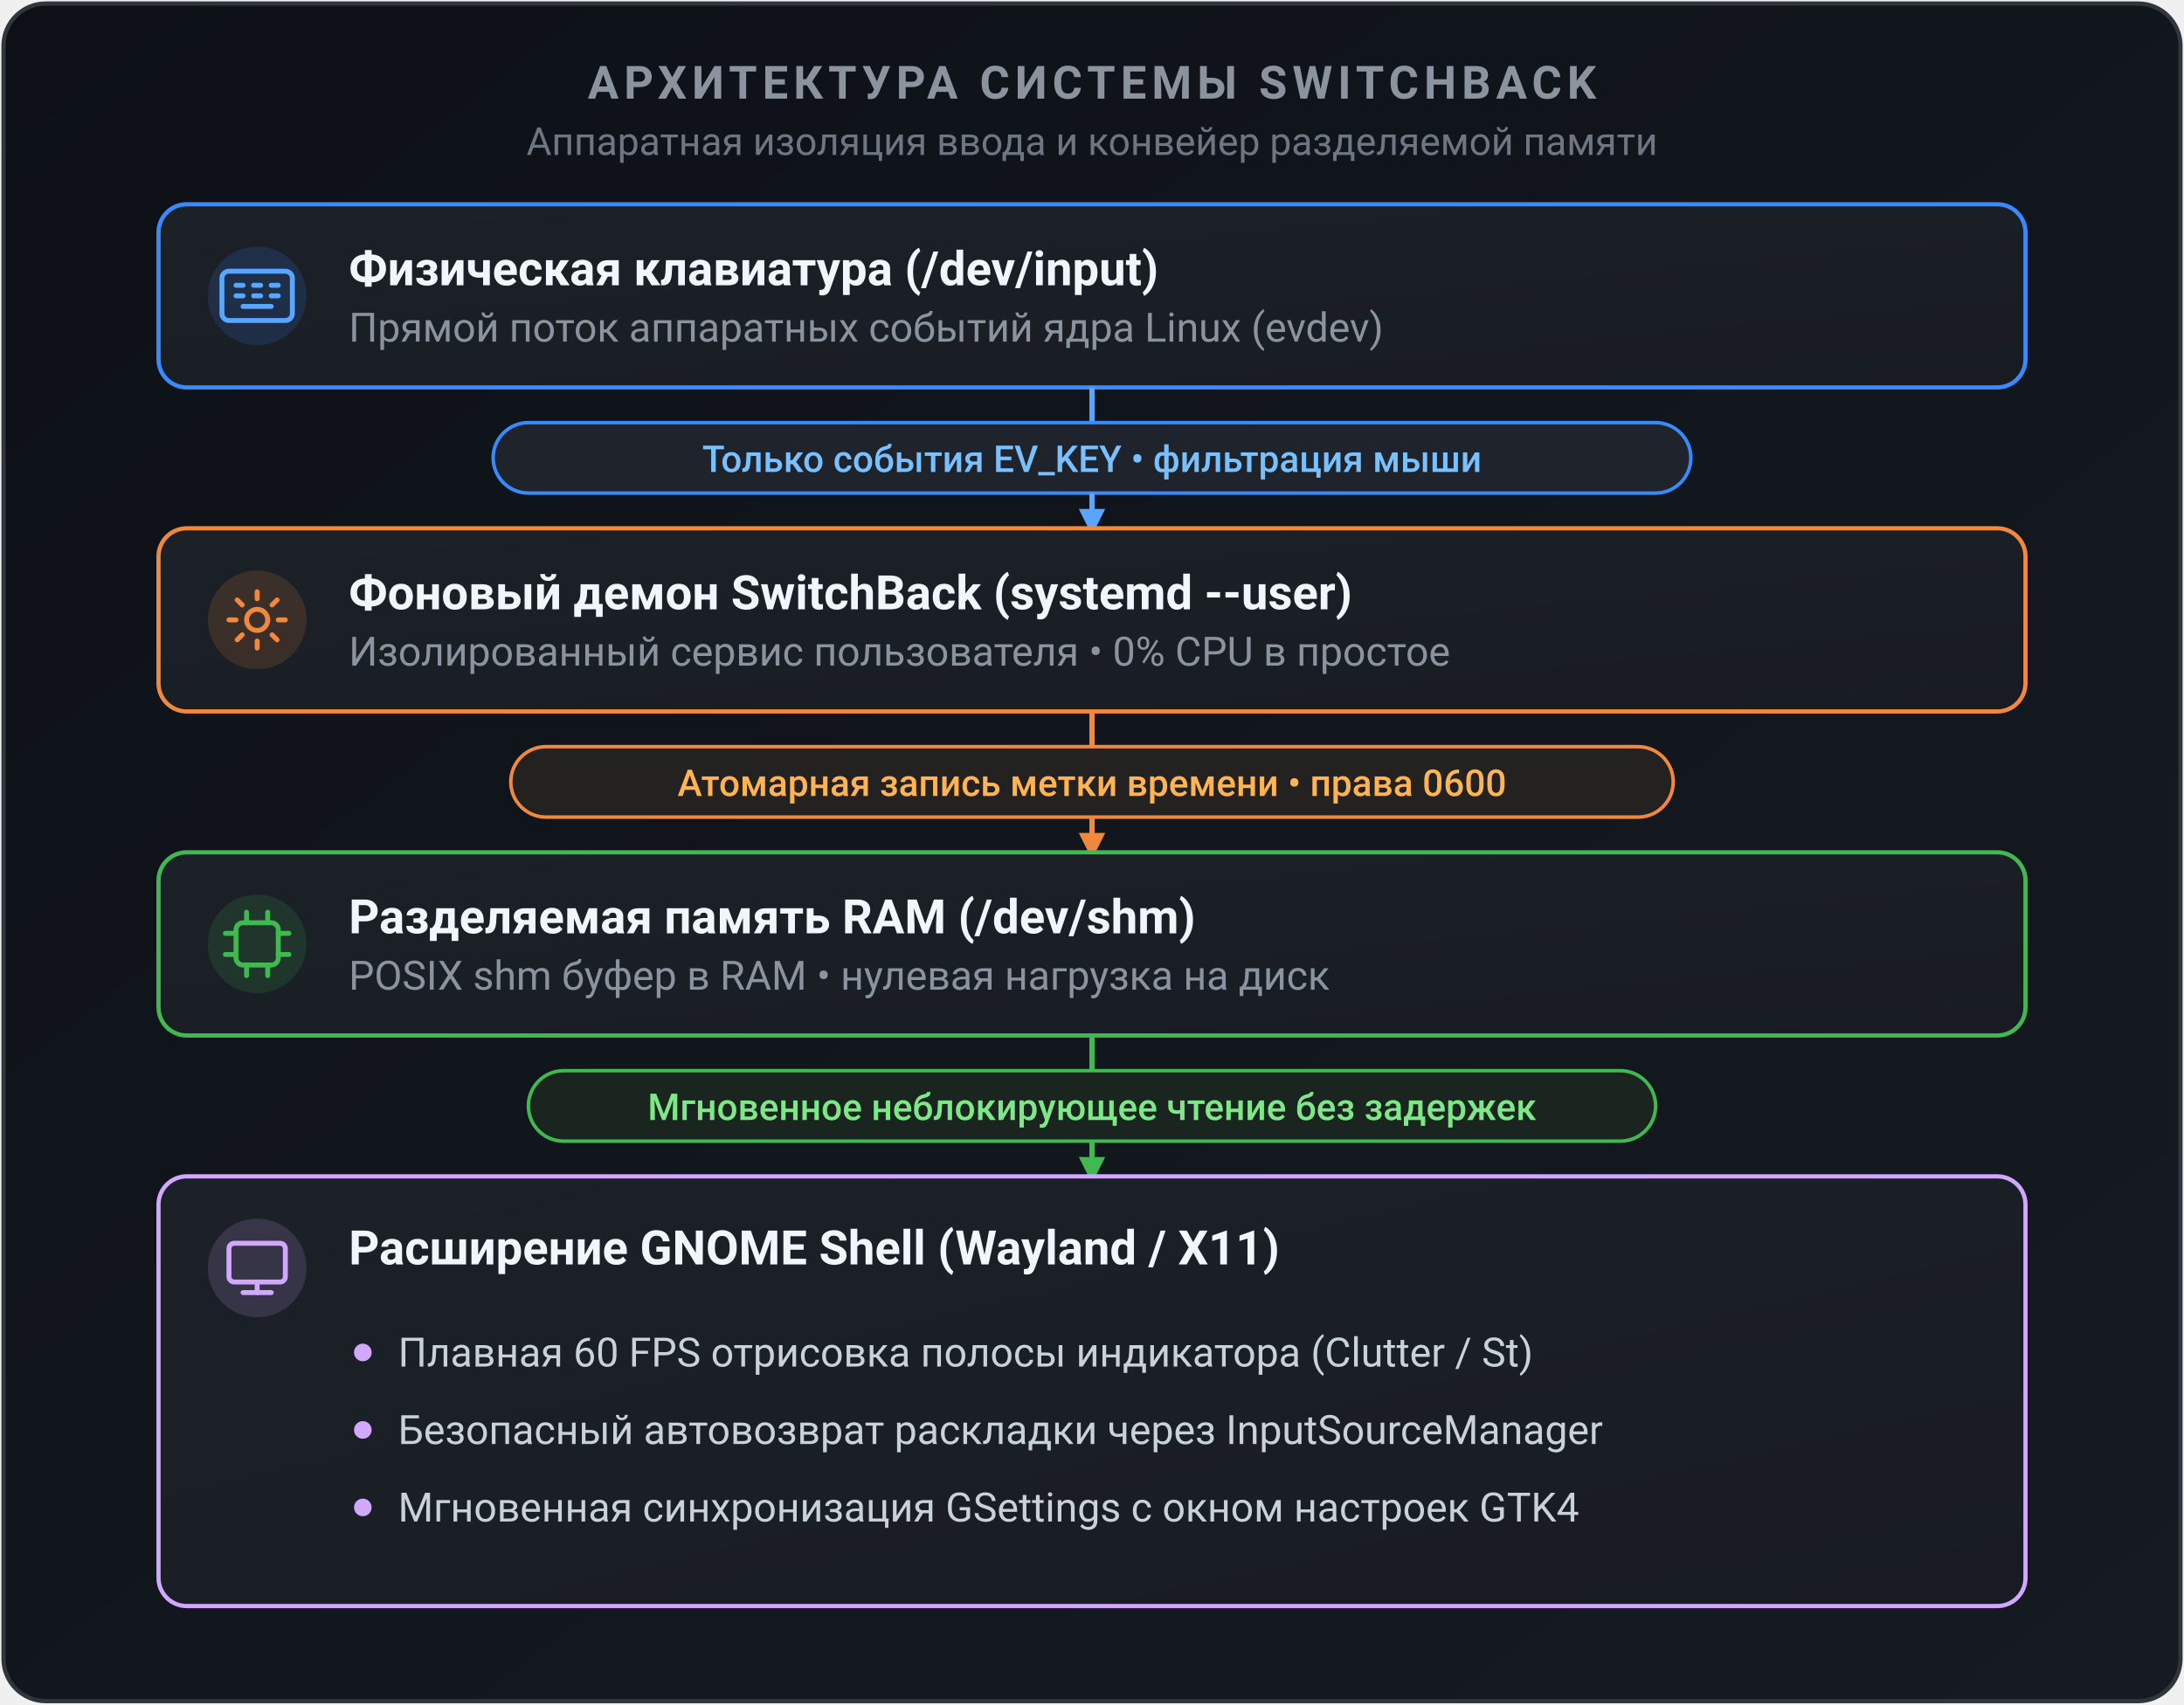
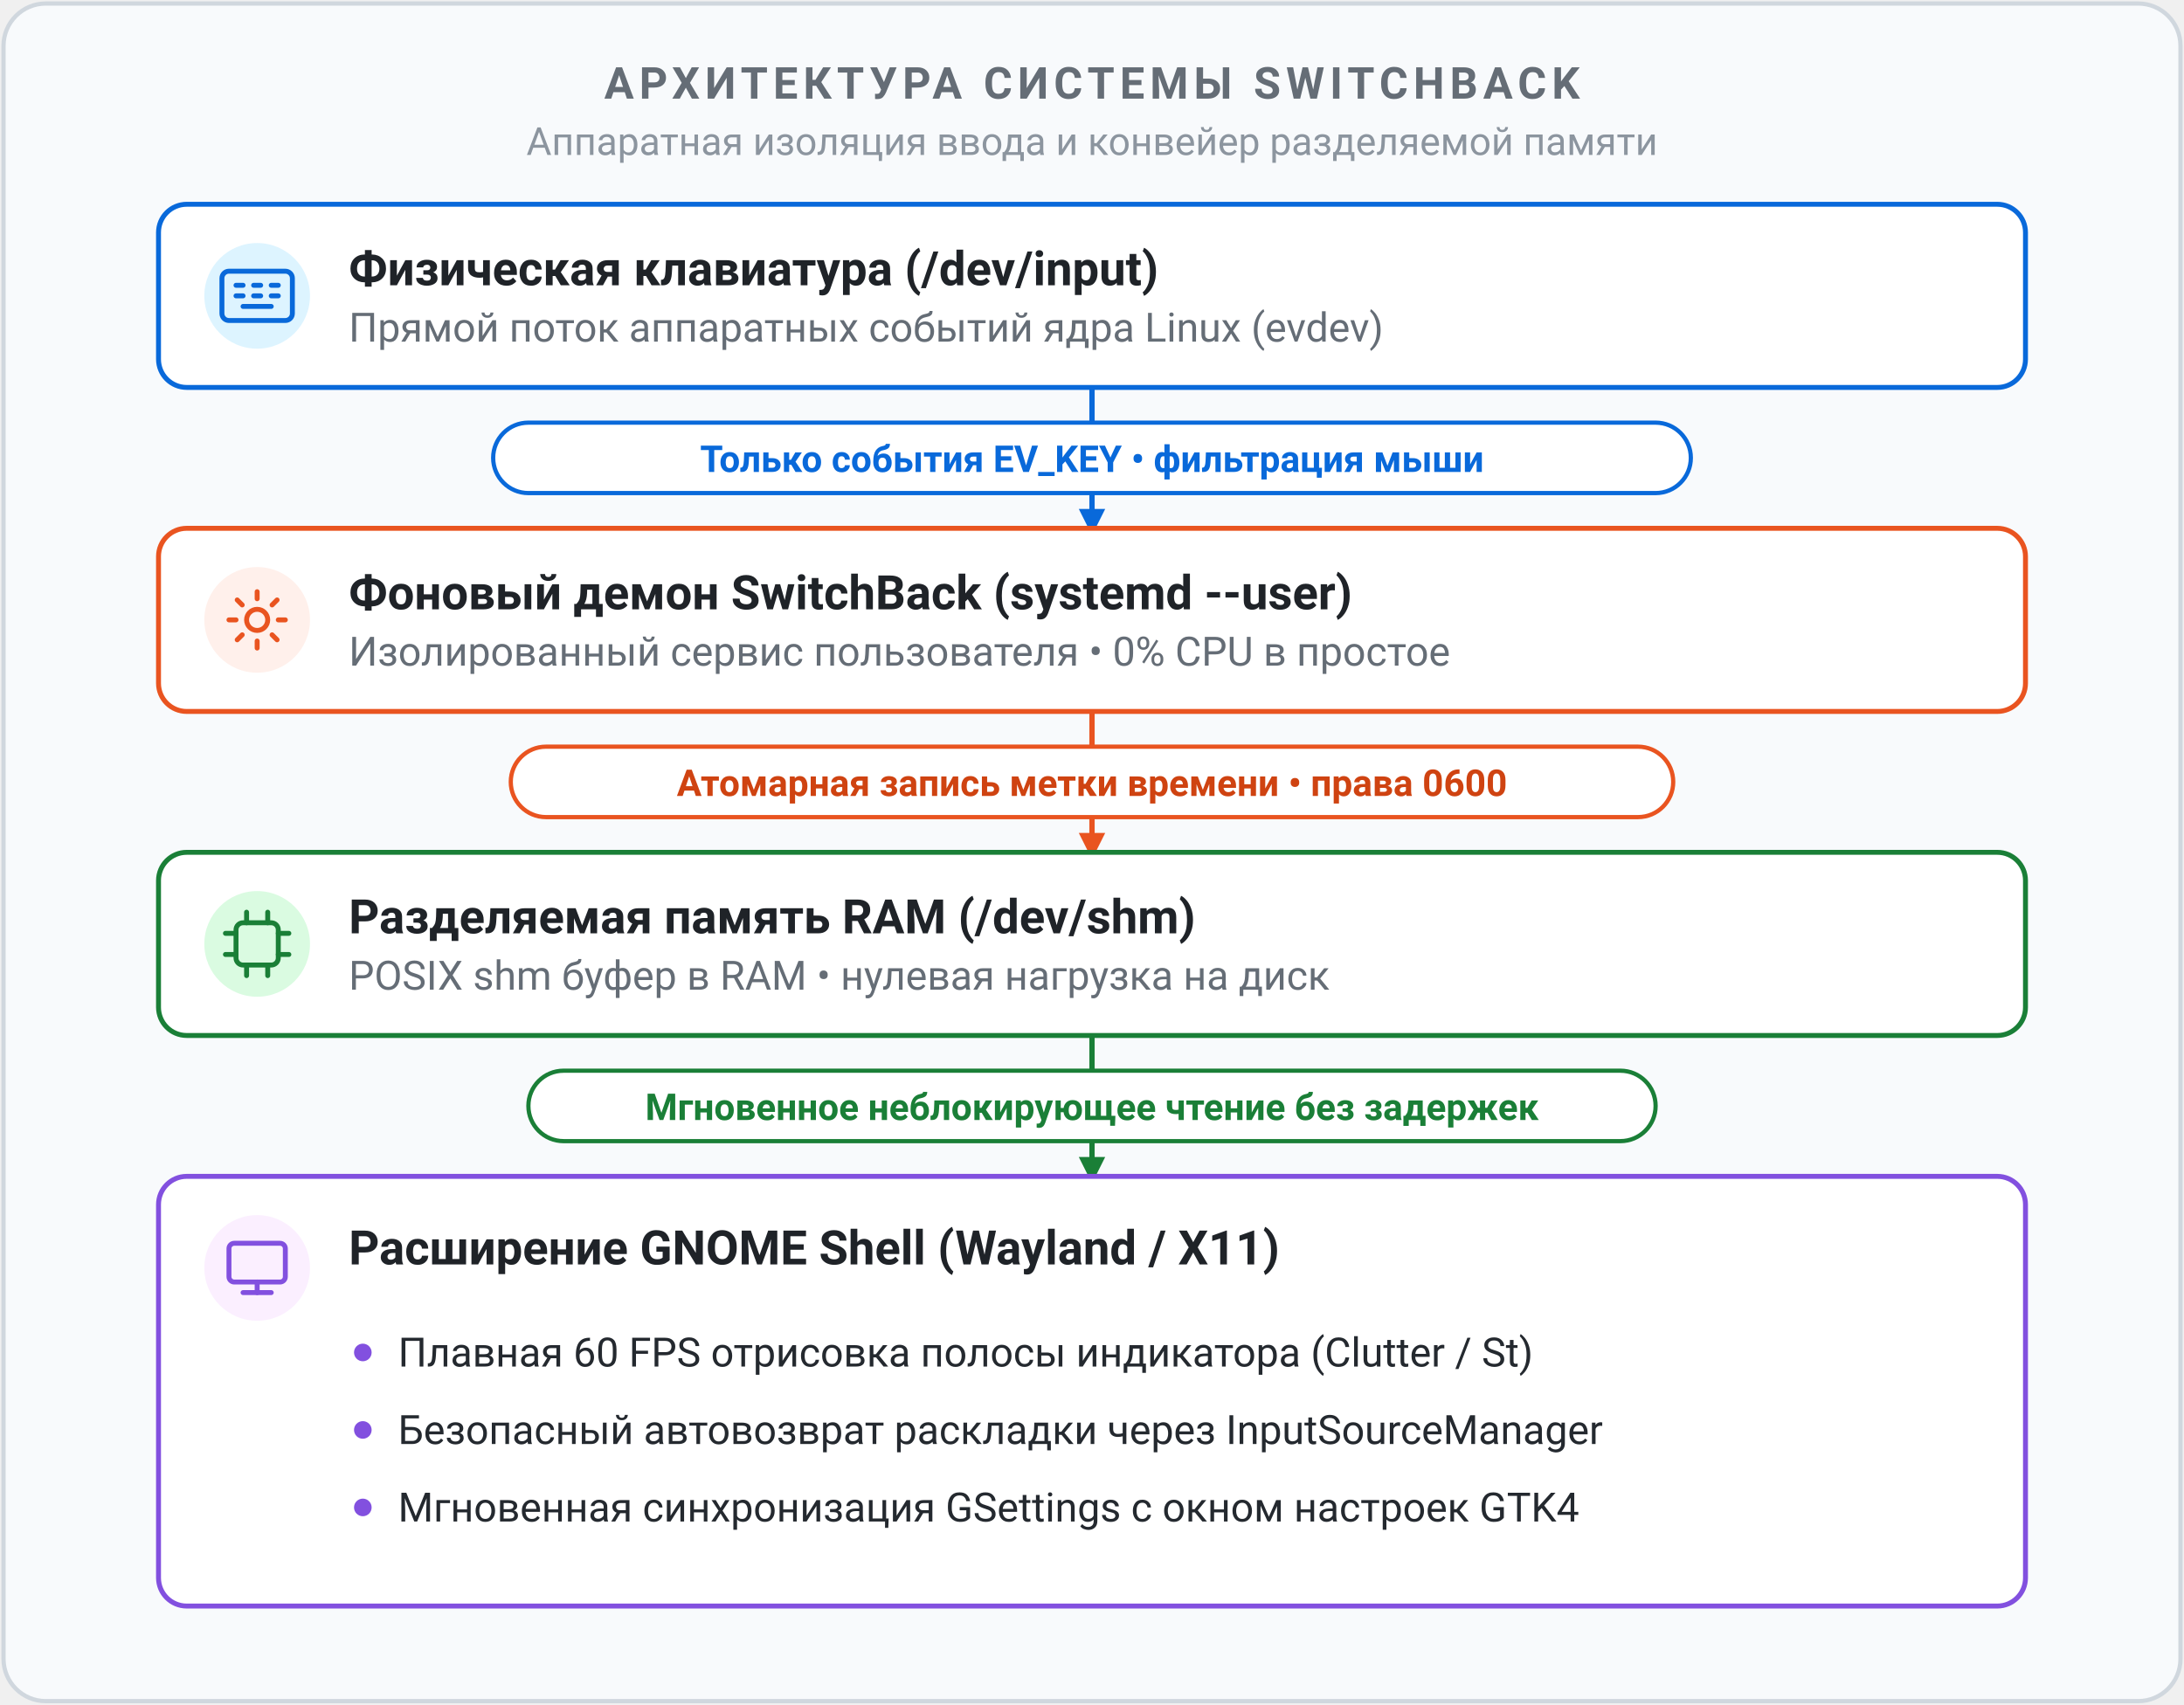
<svg xmlns="http://www.w3.org/2000/svg" viewBox="0 0 620 484" width="620" height="484">
  <defs>
-     <linearGradient id="bgGrad" x1="0%" y1="0%" x2="100%" y2="100%">
-       <stop offset="0%" stop-color="#0d1117" />
-       <stop offset="100%" stop-color="#161b22" />
-     </linearGradient>
-     <linearGradient id="cardGrad" x1="0%" y1="0%" x2="100%" y2="100%">
-       <stop offset="0%" stop-color="#1c2128" />
-       <stop offset="100%" stop-color="#181c22" />
-     </linearGradient>
    <marker id="arrowhead-blue" markerWidth="6" markerHeight="6" refX="3" refY="3" orient="auto">
-       <path d="M 0 0.5 L 5 3 L 0 5.5 Z" fill="#58a6ff" />
+       <path d="M 0 0.5 L 5 3 L 0 5.5 Z" fill="#0969da" />
    </marker>
    <marker id="arrowhead-orange" markerWidth="6" markerHeight="6" refX="3" refY="3" orient="auto">
-       <path d="M 0 0.5 L 5 3 L 0 5.5 Z" fill="#f0883e" />
+       <path d="M 0 0.5 L 5 3 L 0 5.5 Z" fill="#e95420" />
    </marker>
    <marker id="arrowhead-green" markerWidth="6" markerHeight="6" refX="3" refY="3" orient="auto">
-       <path d="M 0 0.5 L 5 3 L 0 5.5 Z" fill="#3fb950" />
+       <path d="M 0 0.5 L 5 3 L 0 5.5 Z" fill="#1a7f37" />
    </marker>
  </defs>
  <style>
-     .title { font-family: -apple-system, BlinkMacSystemFont, "Segoe UI", Roboto, Helvetica, Arial, sans-serif; font-size: 13px; font-weight: 700; fill: #8b949e; letter-spacing: 1.5px; text-anchor: middle; }
-     .subtitle { font-family: -apple-system, BlinkMacSystemFont, "Segoe UI", Roboto, Helvetica, Arial, sans-serif; font-size: 11px; fill: #6e7681; text-anchor: middle; }
-     .card-title { font-family: -apple-system, BlinkMacSystemFont, "Segoe UI", Roboto, Helvetica, Arial, sans-serif; font-size: 13.5px; font-weight: 600; fill: #f0f6fc; }
-     .card-desc { font-family: -apple-system, BlinkMacSystemFont, "Segoe UI", Roboto, Helvetica, Arial, sans-serif; font-size: 11.5px; fill: #8b949e; }
-     .badge-text { font-family: -apple-system, BlinkMacSystemFont, "Segoe UI", Roboto, Helvetica, Arial, sans-serif; font-size: 10.5px; font-weight: 500; text-anchor: middle; }
-     .list-item { font-family: -apple-system, BlinkMacSystemFont, "Segoe UI", Roboto, Helvetica, Arial, sans-serif; font-size: 11.5px; fill: #c9d1d9; }
+     .title { font-family: -apple-system, BlinkMacSystemFont, "Segoe UI", Roboto, Helvetica, Arial, sans-serif; font-size: 12.5px; font-weight: 700; fill: #656d76; letter-spacing: 1.5px; text-anchor: middle; }
+     .subtitle { font-family: -apple-system, BlinkMacSystemFont, "Segoe UI", Roboto, Helvetica, Arial, sans-serif; font-size: 11px; fill: #8c959f; text-anchor: middle; }
+     .card-title { font-family: -apple-system, BlinkMacSystemFont, "Segoe UI", Roboto, Helvetica, Arial, sans-serif; font-size: 13.5px; font-weight: 600; fill: #1f2328; }
+     .card-desc { font-family: -apple-system, BlinkMacSystemFont, "Segoe UI", Roboto, Helvetica, Arial, sans-serif; font-size: 11.5px; fill: #656d76; }
+     .badge-text { font-family: -apple-system, BlinkMacSystemFont, "Segoe UI", Roboto, Helvetica, Arial, sans-serif; font-size: 10.5px; font-weight: 600; text-anchor: middle; }
+     .list-item { font-family: -apple-system, BlinkMacSystemFont, "Segoe UI", Roboto, Helvetica, Arial, sans-serif; font-size: 11.5px; fill: #24292f; }
  </style>
-   <rect x="1" y="1" width="618" height="482" rx="12" fill="url(#bgGrad)" stroke="#30363d" stroke-width="1.2" />
+   <rect x="1" y="1" width="618" height="482" rx="12" fill="#f8fafc" stroke="#d0d7de" stroke-width="1.2" />
  <text x="310" y="28" class="title">АРХИТЕКТУРА СИСТЕМЫ SWITCHBACK</text>
  <text x="310" y="44" class="subtitle">Аппаратная изоляция ввода и конвейер разделяемой памяти</text>
  <g transform="translate(45, 58)">
-     <rect width="530" height="52" rx="8" fill="url(#cardGrad)" stroke="#388bfd" stroke-width="1.2" />
-     <circle cx="28" cy="26" r="14" fill="#388bfd" fill-opacity="0.15" />
-     <g transform="translate(17, 16)" stroke="#58a6ff" stroke-width="1.4" fill="none" stroke-linecap="round" stroke-linejoin="round">
+     <rect width="530" height="52" rx="8" fill="#ffffff" stroke="#0969da" stroke-width="1.4" />
+     <circle cx="28" cy="26" r="15" fill="#ddf4ff" />
+     <g transform="translate(17, 16)" stroke="#0969da" stroke-width="1.4" fill="none" stroke-linecap="round" stroke-linejoin="round">
      <rect x="1" y="3" width="20" height="14" rx="2" />
      <line x1="5" y1="7" x2="7" y2="7" />
      <line x1="10" y1="7" x2="12" y2="7" />
      <line x1="15" y1="7" x2="17" y2="7" />
      <line x1="5" y1="10" x2="7" y2="10" />
      <line x1="10" y1="10" x2="12" y2="10" />
      <line x1="15" y1="10" x2="17" y2="10" />
      <line x1="7" y1="13" x2="15" y2="13" />
    </g>
    <text x="54" y="23" class="card-title">Физическая клавиатура (/dev/input)</text>
    <text x="54" y="39" class="card-desc">Прямой поток аппаратных событий ядра Linux (evdev)</text>
  </g>
-   <line x1="310" y1="110" x2="310" y2="120" stroke="#58a6ff" stroke-width="1.5" />
-   <rect x="140" y="120" width="340" height="20" rx="10" fill="#1f242c" stroke="#388bfd" stroke-width="1" />
-   <text x="310" y="134" class="badge-text" fill="#79c0ff">Только события EV_KEY • фильтрация мыши</text>
-   <line x1="310" y1="140" x2="310" y2="149" stroke="#58a6ff" stroke-width="1.5" marker-end="url(#arrowhead-blue)" />
+   <line x1="310" y1="110" x2="310" y2="120" stroke="#0969da" stroke-width="1.5" />
+   <rect x="140" y="120" width="340" height="20" rx="10" fill="#ffffff" stroke="#0969da" stroke-width="1.2" />
+   <text x="310" y="134" class="badge-text" fill="#0969da">Только события EV_KEY • фильтрация мыши</text>
+   <line x1="310" y1="140" x2="310" y2="149" stroke="#0969da" stroke-width="1.5" marker-end="url(#arrowhead-blue)" />
  <g transform="translate(45, 150)">
-     <rect width="530" height="52" rx="8" fill="url(#cardGrad)" stroke="#f0883e" stroke-width="1.2" />
-     <circle cx="28" cy="26" r="14" fill="#f0883e" fill-opacity="0.15" />
-     <g transform="translate(18, 16)" stroke="#f0883e" stroke-width="1.4" fill="none" stroke-linecap="round" stroke-linejoin="round">
+     <rect width="530" height="52" rx="8" fill="#ffffff" stroke="#e95420" stroke-width="1.4" />
+     <circle cx="28" cy="26" r="15" fill="#fff0eb" />
+     <g transform="translate(18, 16)" stroke="#e95420" stroke-width="1.4" fill="none" stroke-linecap="round" stroke-linejoin="round">
      <circle cx="10" cy="10" r="3" />
      <path d="M10 2v2 M10 16v2 M2 10h2 M16 10h2 M4.34 4.34l1.42 1.42 M14.24 14.24l1.42 1.42 M4.34 15.66l1.42-1.42 M14.24 5.76l1.42-1.42" />
    </g>
    <text x="54" y="23" class="card-title">Фоновый демон SwitchBack (systemd --user)</text>
    <text x="54" y="39" class="card-desc">Изолированный сервис пользователя • 0% CPU в простое</text>
  </g>
-   <line x1="310" y1="202" x2="310" y2="212" stroke="#f0883e" stroke-width="1.5" />
-   <rect x="145" y="212" width="330" height="20" rx="10" fill="#242121" stroke="#f0883e" stroke-width="1" />
-   <text x="310" y="226" class="badge-text" fill="#ffb454">Атомарная запись метки времени • права 0600</text>
-   <line x1="310" y1="232" x2="310" y2="241" stroke="#f0883e" stroke-width="1.5" marker-end="url(#arrowhead-orange)" />
+   <line x1="310" y1="202" x2="310" y2="212" stroke="#e95420" stroke-width="1.5" />
+   <rect x="145" y="212" width="330" height="20" rx="10" fill="#ffffff" stroke="#e95420" stroke-width="1.2" />
+   <text x="310" y="226" class="badge-text" fill="#cf4311">Атомарная запись метки времени • права 0600</text>
+   <line x1="310" y1="232" x2="310" y2="241" stroke="#e95420" stroke-width="1.5" marker-end="url(#arrowhead-orange)" />
  <g transform="translate(45, 242)">
-     <rect width="530" height="52" rx="8" fill="url(#cardGrad)" stroke="#3fb950" stroke-width="1.2" />
-     <circle cx="28" cy="26" r="14" fill="#3fb950" fill-opacity="0.15" />
-     <g transform="translate(18, 16)" stroke="#3fb950" stroke-width="1.4" fill="none" stroke-linecap="round" stroke-linejoin="round">
+     <rect width="530" height="52" rx="8" fill="#ffffff" stroke="#1a7f37" stroke-width="1.4" />
+     <circle cx="28" cy="26" r="15" fill="#dafbe1" />
+     <g transform="translate(18, 16)" stroke="#1a7f37" stroke-width="1.4" fill="none" stroke-linecap="round" stroke-linejoin="round">
      <rect x="4" y="4" width="12" height="12" rx="2" />
      <line x1="7" y1="1" x2="7" y2="4" />
      <line x1="13" y1="1" x2="13" y2="4" />
      <line x1="7" y1="16" x2="7" y2="19" />
      <line x1="13" y1="16" x2="13" y2="19" />
      <line x1="1" y1="7" x2="4" y2="7" />
      <line x1="1" y1="13" x2="4" y2="13" />
      <line x1="16" y1="7" x2="19" y2="7" />
      <line x1="16" y1="13" x2="19" y2="13" />
    </g>
    <text x="54" y="23" class="card-title">Разделяемая память RAM (/dev/shm)</text>
    <text x="54" y="39" class="card-desc">POSIX shm буфер в RAM • нулевая нагрузка на диск</text>
  </g>
-   <line x1="310" y1="294" x2="310" y2="304" stroke="#3fb950" stroke-width="1.5" />
-   <rect x="150" y="304" width="320" height="20" rx="10" fill="#1b2520" stroke="#3fb950" stroke-width="1" />
-   <text x="310" y="318" class="badge-text" fill="#7ee787">Мгновенное неблокирующее чтение без задержек</text>
-   <line x1="310" y1="324" x2="310" y2="333" stroke="#3fb950" stroke-width="1.5" marker-end="url(#arrowhead-green)" />
+   <line x1="310" y1="294" x2="310" y2="304" stroke="#1a7f37" stroke-width="1.5" />
+   <rect x="150" y="304" width="320" height="20" rx="10" fill="#ffffff" stroke="#1a7f37" stroke-width="1.2" />
+   <text x="310" y="318" class="badge-text" fill="#1a7f37">Мгновенное неблокирующее чтение без задержек</text>
+   <line x1="310" y1="324" x2="310" y2="333" stroke="#1a7f37" stroke-width="1.5" marker-end="url(#arrowhead-green)" />
  <g transform="translate(45, 334)">
-     <rect width="530" height="122" rx="8" fill="url(#cardGrad)" stroke="#d2a8ff" stroke-width="1.2" />
-     <circle cx="28" cy="26" r="14" fill="#d2a8ff" fill-opacity="0.15" />
-     <g transform="translate(18, 16)" stroke="#d2a8ff" stroke-width="1.4" fill="none" stroke-linecap="round" stroke-linejoin="round">
+     <rect width="530" height="122" rx="8" fill="#ffffff" stroke="#8250df" stroke-width="1.4" />
+     <circle cx="28" cy="26" r="15" fill="#fbefff" />
+     <g transform="translate(18, 16)" stroke="#8250df" stroke-width="1.4" fill="none" stroke-linecap="round" stroke-linejoin="round">
      <rect x="2" y="3" width="16" height="11" rx="1.5" />
      <line x1="10" y1="14" x2="10" y2="17" />
      <line x1="6" y1="17" x2="14" y2="17" />
    </g>
    <text x="54" y="25" class="card-title">Расширение GNOME Shell (Wayland / X11)</text>
    <g transform="translate(54, 46)">
-       <circle cx="4" cy="4" r="2.5" fill="#d2a8ff" />
+       <circle cx="4" cy="4" r="2.5" fill="#8250df" />
      <text x="14" y="8" class="list-item">Плавная 60 FPS отрисовка полосы индикатора (Clutter / St)</text>
-       <circle cx="4" cy="26" r="2.5" fill="#d2a8ff" />
+       <circle cx="4" cy="26" r="2.5" fill="#8250df" />
      <text x="14" y="30" class="list-item">Безопасный автовозврат раскладки через InputSourceManager</text>
-       <circle cx="4" cy="48" r="2.5" fill="#d2a8ff" />
+       <circle cx="4" cy="48" r="2.5" fill="#8250df" />
      <text x="14" y="52" class="list-item">Мгновенная синхронизация GSettings с окном настроек GTK4</text>
    </g>
  </g>
</svg>
